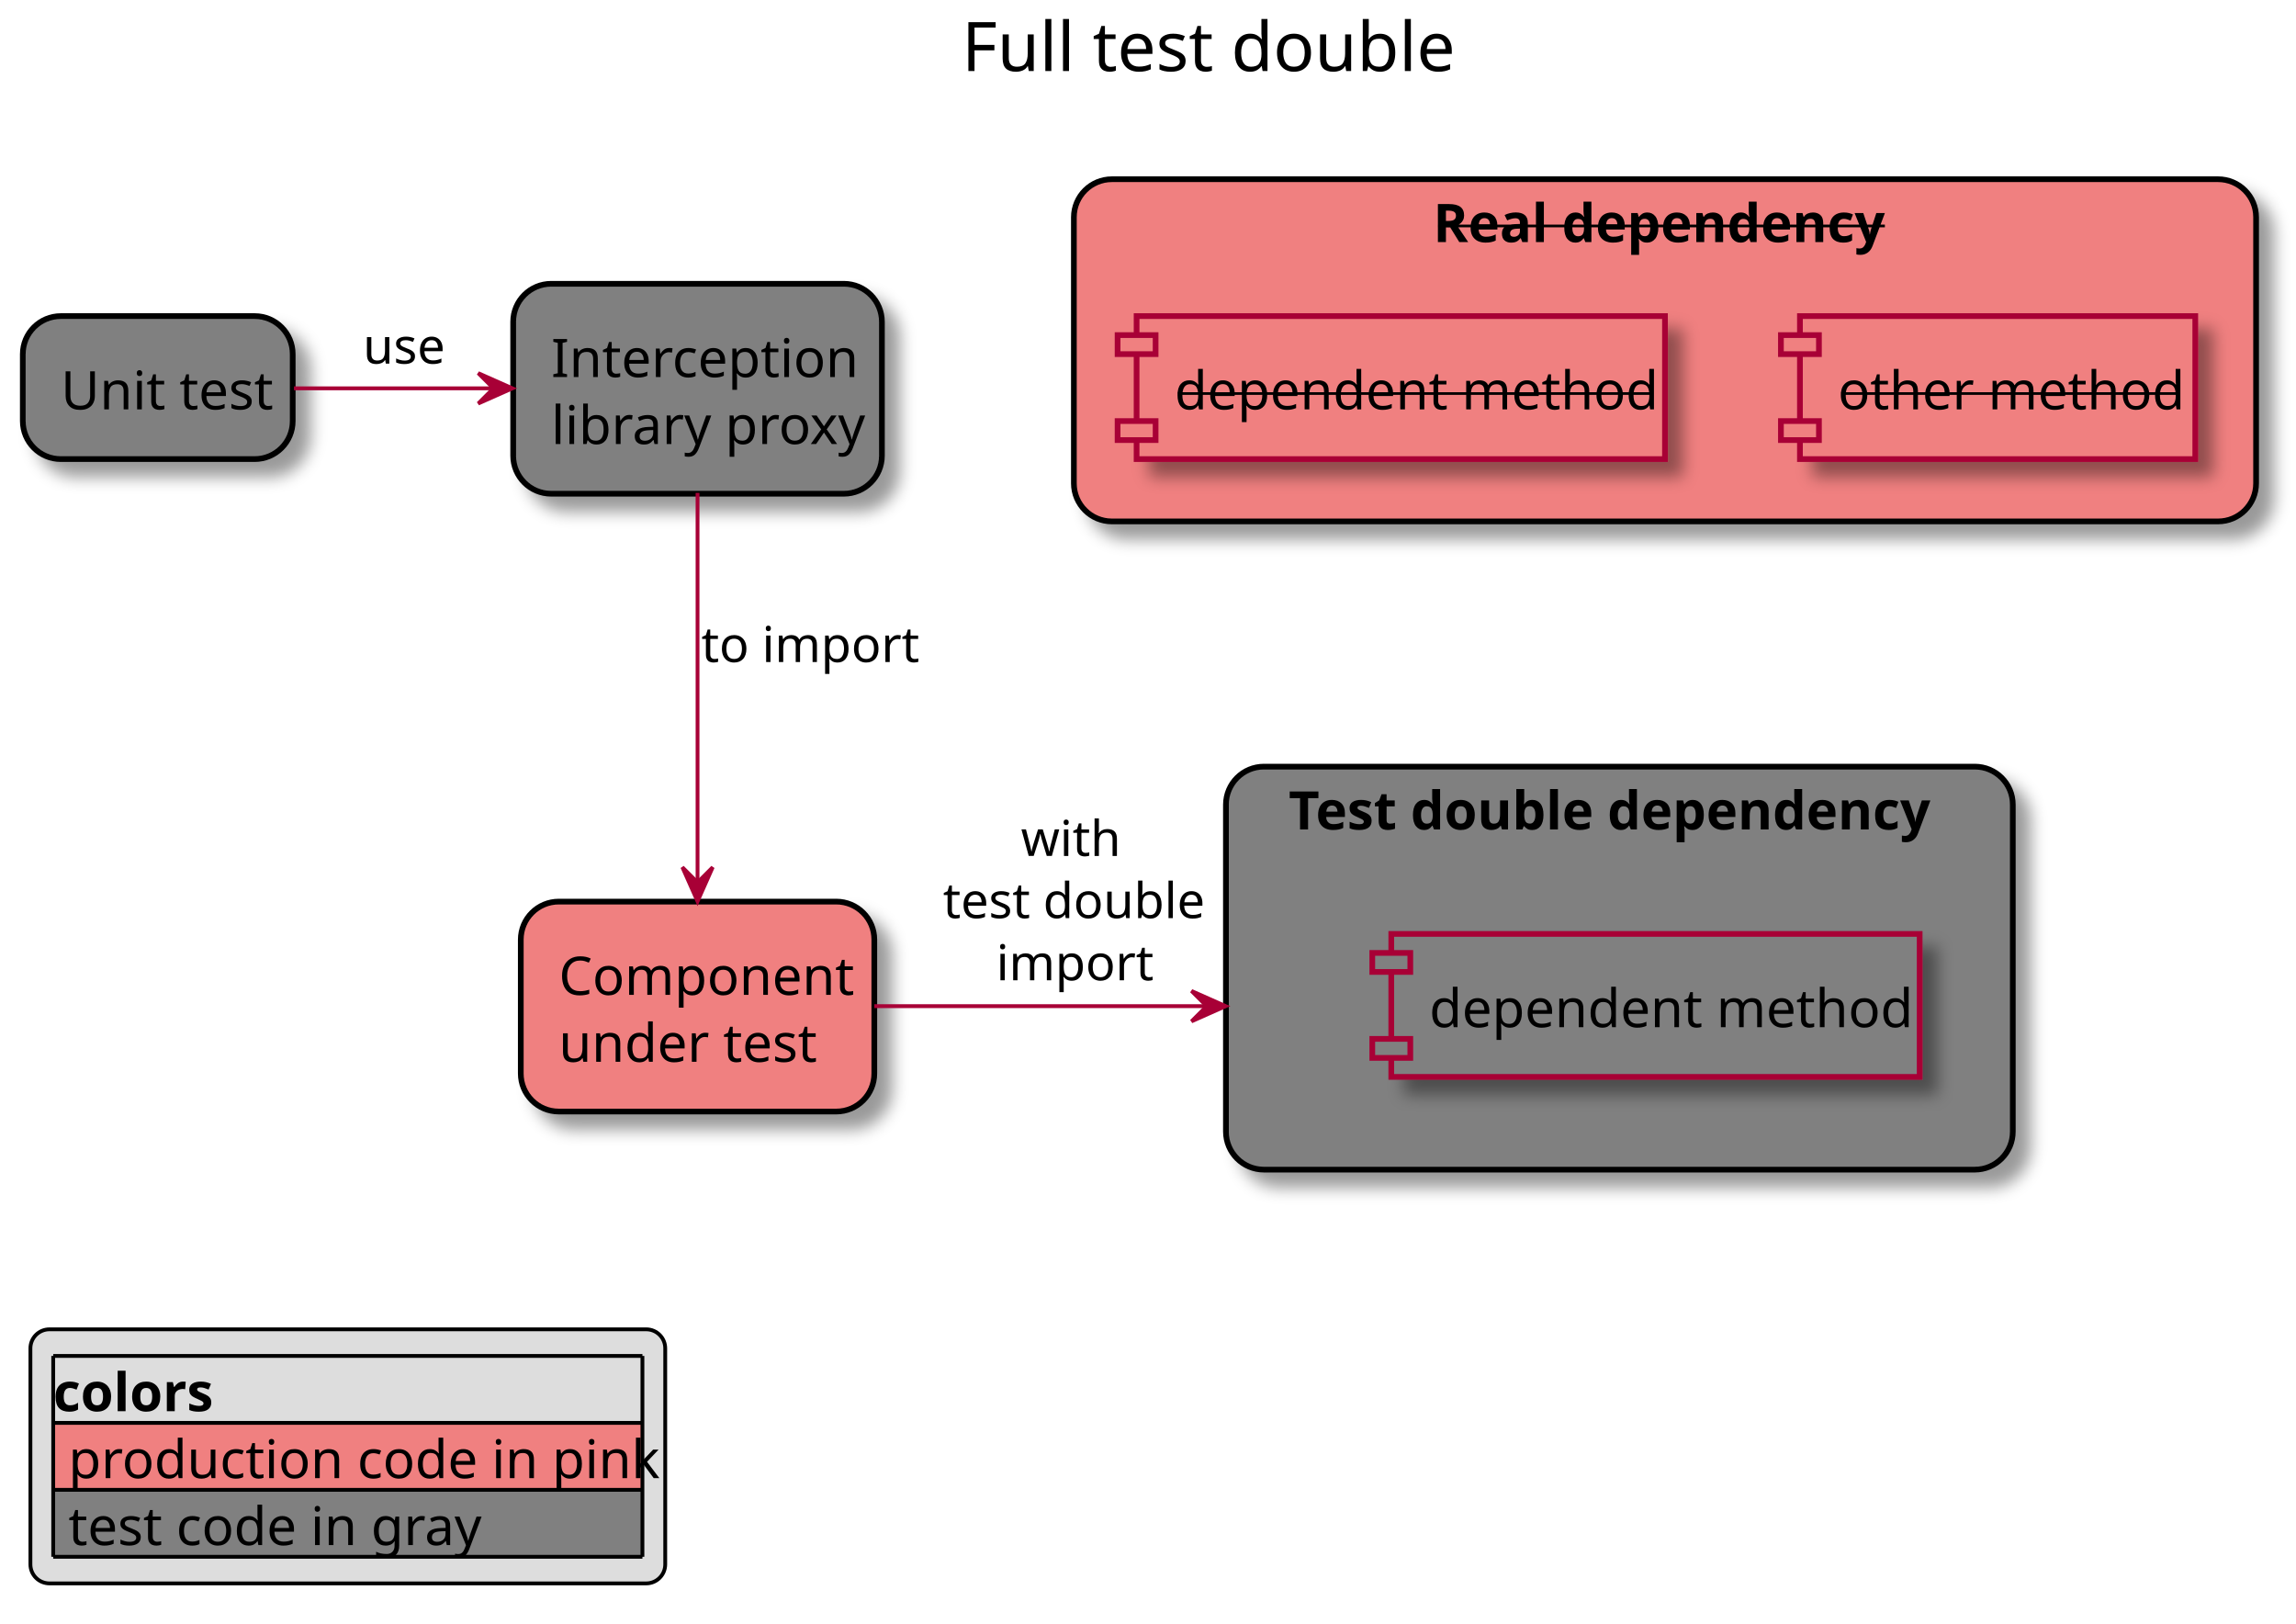
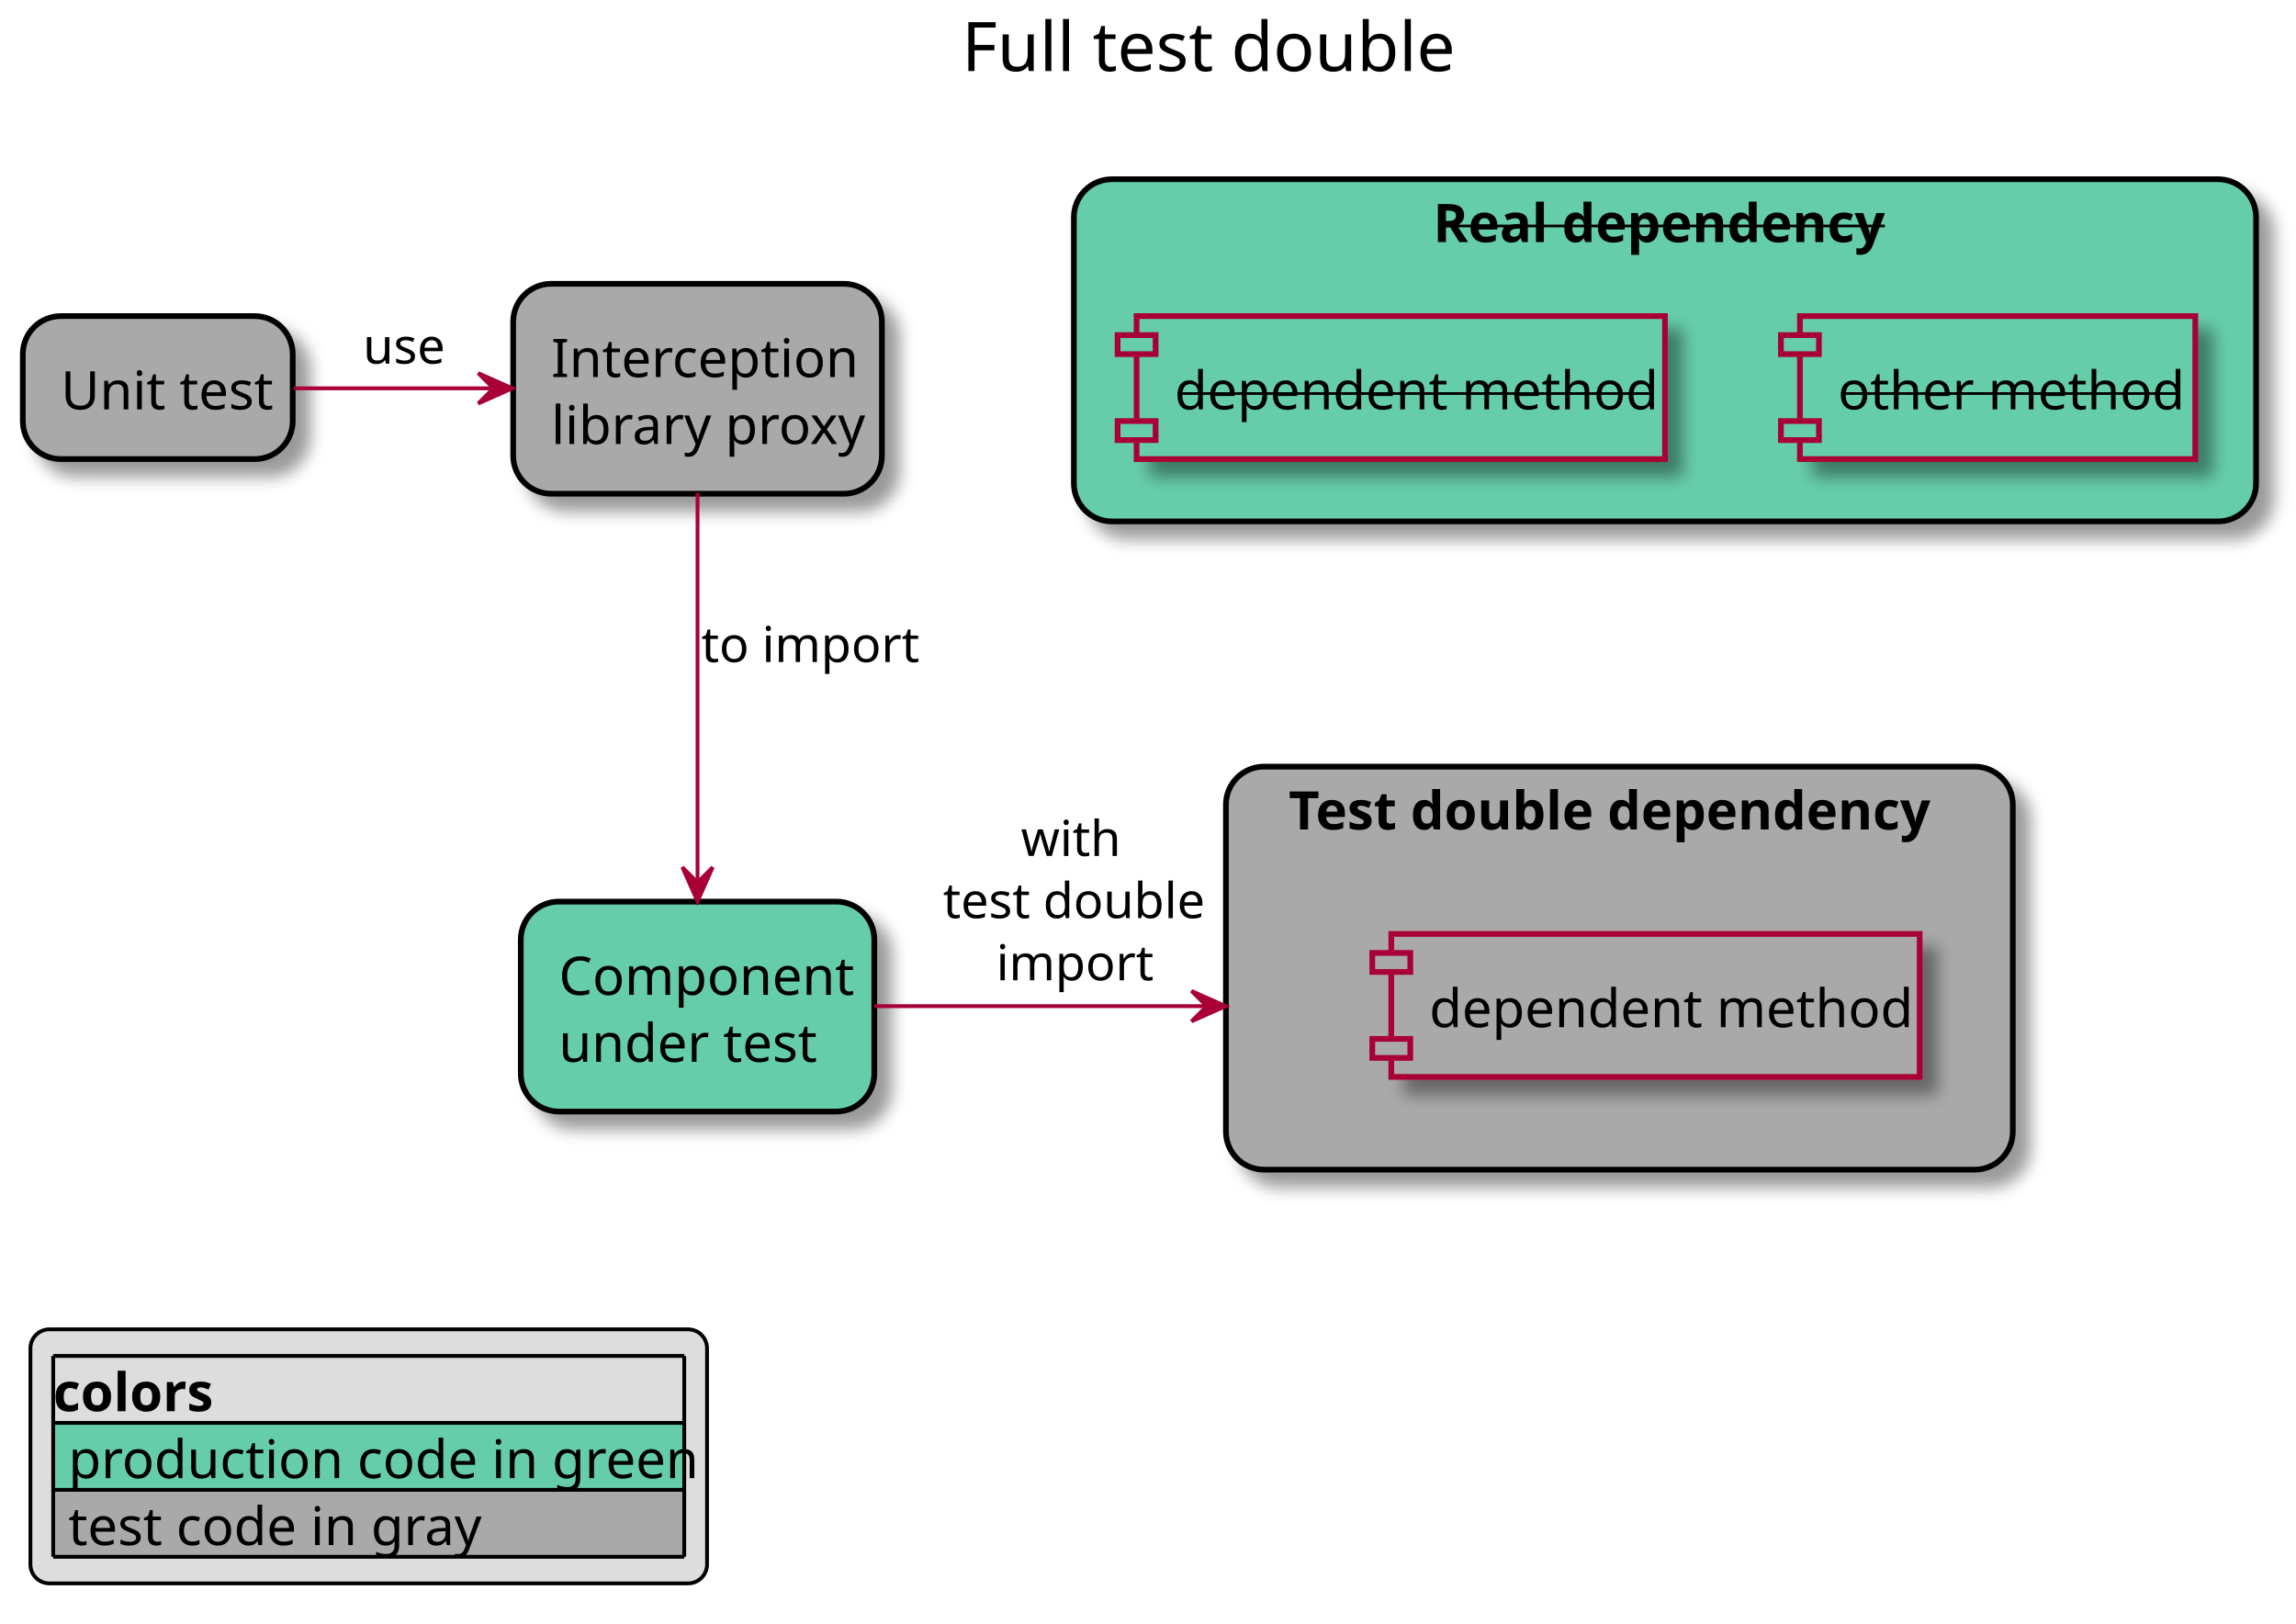
- <svg xmlns="http://www.w3.org/2000/svg" contentScriptType="application/ecmascript" contentStyleType="text/css" height="427px" preserveAspectRatio="none" style="width:604px;height:427px;background:#EEEBDC;" version="1.1" viewBox="0 0 604 427" width="604px" zoomAndPan="magnify">
+ <svg xmlns="http://www.w3.org/2000/svg" contentScriptType="application/ecmascript" contentStyleType="text/css" height="427px" preserveAspectRatio="none" style="width:604px;height:427px;" version="1.1" viewBox="0 0 604 427" width="604px" zoomAndPan="magnify">
  <defs>
-     <filter height="300%" id="f14mc5ntsikm2v" width="300%" x="-1" y="-1">
+     <filter height="300%" id="fs4h6o3j8rh0m" width="300%" x="-1" y="-1">
      <feGaussianBlur result="blurOut" stdDeviation="2.0" />
      <feColorMatrix in="blurOut" result="blurOut2" type="matrix" values="0 0 0 0 0 0 0 0 0 0 0 0 0 0 0 0 0 0 .4 0" />
      <feOffset dx="4.0" dy="4.0" in="blurOut2" result="blurOut3" />
      <feBlend in="SourceGraphic" in2="blurOut3" mode="normal" />
    </filter>
  </defs>
  <g>
    <text fill="#000000" font-family="sans-serif" font-size="18" lengthAdjust="spacingAndGlyphs" textLength="122" x="253" y="18.686">Full test double</text>
-     <rect fill="#808080" filter="url(#f14mc5ntsikm2v)" height="106" rx="10" ry="10" style="stroke: #000000; stroke-width: 1.5;" width="207" x="322.5" y="201.641" />
+     <rect fill="#A9A9A9" filter="url(#fs4h6o3j8rh0m)" height="106" rx="10" ry="10" style="stroke: #000000; stroke-width: 1.5;" width="207" x="322.5" y="201.641" />
    <text fill="#000000" font-family="sans-serif" font-size="14" font-weight="bold" lengthAdjust="spacingAndGlyphs" textLength="174" x="339" y="218.174">Test double dependency</text>
-     <rect fill="#F08080" filter="url(#f14mc5ntsikm2v)" height="90" rx="10" ry="10" style="stroke: #000000; stroke-width: 1.5;" width="311" x="282.5" y="47.141" />
+     <rect fill="#66CDAA" filter="url(#fs4h6o3j8rh0m)" height="90" rx="10" ry="10" style="stroke: #000000; stroke-width: 1.5;" width="311" x="282.5" y="47.141" />
    <text fill="#000000" font-family="sans-serif" font-size="14" font-weight="bold" lengthAdjust="spacingAndGlyphs" text-decoration="line-through" textLength="122" x="377" y="63.674">Real dependency</text>
-     <rect fill="#808080" filter="url(#f14mc5ntsikm2v)" height="37.609" style="stroke: #A80036; stroke-width: 1.5;" width="139" x="366" y="245.641" />
-     <rect fill="#808080" height="5" style="stroke: #A80036; stroke-width: 1.5;" width="10" x="361" y="250.641" />
-     <rect fill="#808080" height="5" style="stroke: #A80036; stroke-width: 1.5;" width="10" x="361" y="273.25" />
+     <rect fill="#A9A9A9" filter="url(#fs4h6o3j8rh0m)" height="37.609" style="stroke: #A80036; stroke-width: 1.5;" width="139" x="366" y="245.641" />
+     <rect fill="#A9A9A9" height="5" style="stroke: #A80036; stroke-width: 1.5;" width="10" x="361" y="250.641" />
+     <rect fill="#A9A9A9" height="5" style="stroke: #A80036; stroke-width: 1.5;" width="10" x="361" y="273.25" />
    <text fill="#000000" font-family="sans-serif" font-size="14" lengthAdjust="spacingAndGlyphs" textLength="119" x="376" y="270.174">dependent method</text>
-     <rect fill="#F08080" filter="url(#f14mc5ntsikm2v)" height="37.609" style="stroke: #A80036; stroke-width: 1.5;" width="104" x="473.5" y="83.141" />
-     <rect fill="#F08080" height="5" style="stroke: #A80036; stroke-width: 1.5;" width="10" x="468.5" y="88.141" />
-     <rect fill="#F08080" height="5" style="stroke: #A80036; stroke-width: 1.5;" width="10" x="468.5" y="110.75" />
+     <rect fill="#66CDAA" filter="url(#fs4h6o3j8rh0m)" height="37.609" style="stroke: #A80036; stroke-width: 1.5;" width="104" x="473.5" y="83.141" />
+     <rect fill="#66CDAA" height="5" style="stroke: #A80036; stroke-width: 1.5;" width="10" x="468.5" y="88.141" />
+     <rect fill="#66CDAA" height="5" style="stroke: #A80036; stroke-width: 1.5;" width="10" x="468.5" y="110.75" />
    <text fill="#000000" font-family="sans-serif" font-size="14" lengthAdjust="spacingAndGlyphs" text-decoration="line-through" textLength="84" x="483.5" y="107.674">other method</text>
-     <rect fill="#F08080" filter="url(#f14mc5ntsikm2v)" height="37.609" style="stroke: #A80036; stroke-width: 1.5;" width="139" x="299" y="83.141" />
-     <rect fill="#F08080" height="5" style="stroke: #A80036; stroke-width: 1.5;" width="10" x="294" y="88.141" />
-     <rect fill="#F08080" height="5" style="stroke: #A80036; stroke-width: 1.5;" width="10" x="294" y="110.75" />
+     <rect fill="#66CDAA" filter="url(#fs4h6o3j8rh0m)" height="37.609" style="stroke: #A80036; stroke-width: 1.5;" width="139" x="299" y="83.141" />
+     <rect fill="#66CDAA" height="5" style="stroke: #A80036; stroke-width: 1.5;" width="10" x="294" y="88.141" />
+     <rect fill="#66CDAA" height="5" style="stroke: #A80036; stroke-width: 1.5;" width="10" x="294" y="110.75" />
    <text fill="#000000" font-family="sans-serif" font-size="14" lengthAdjust="spacingAndGlyphs" text-decoration="line-through" textLength="119" x="309" y="107.674">dependent method</text>
-     <rect fill="#808080" filter="url(#f14mc5ntsikm2v)" height="37.609" rx="10" ry="10" style="stroke: #000000; stroke-width: 1.5;" width="71" x="6" y="83.141" />
+     <rect fill="#A9A9A9" filter="url(#fs4h6o3j8rh0m)" height="37.609" rx="10" ry="10" style="stroke: #000000; stroke-width: 1.5;" width="71" x="6" y="83.141" />
    <text fill="#000000" font-family="sans-serif" font-size="14" lengthAdjust="spacingAndGlyphs" textLength="51" x="16" y="107.674">Unit test</text>
-     <rect fill="#808080" filter="url(#f14mc5ntsikm2v)" height="55.219" rx="10" ry="10" style="stroke: #000000; stroke-width: 1.5;" width="97" x="135" y="74.641" />
+     <rect fill="#A9A9A9" filter="url(#fs4h6o3j8rh0m)" height="55.219" rx="10" ry="10" style="stroke: #000000; stroke-width: 1.5;" width="97" x="135" y="74.641" />
    <text fill="#000000" font-family="sans-serif" font-size="14" lengthAdjust="spacingAndGlyphs" textLength="74" x="145" y="99.174">Interception</text>
    <text fill="#000000" font-family="sans-serif" font-size="14" lengthAdjust="spacingAndGlyphs" textLength="77" x="145" y="116.783">library proxy</text>
-     <rect fill="#F08080" filter="url(#f14mc5ntsikm2v)" height="55.219" rx="10" ry="10" style="stroke: #000000; stroke-width: 1.5;" width="93" x="137" y="237.141" />
+     <rect fill="#66CDAA" filter="url(#fs4h6o3j8rh0m)" height="55.219" rx="10" ry="10" style="stroke: #000000; stroke-width: 1.5;" width="93" x="137" y="237.141" />
    <text fill="#000000" font-family="sans-serif" font-size="14" lengthAdjust="spacingAndGlyphs" textLength="73" x="147" y="261.674">Component</text>
    <text fill="#000000" font-family="sans-serif" font-size="14" lengthAdjust="spacingAndGlyphs" textLength="64" x="147" y="279.283">under test</text>
    <path d="M77.333,102.141 C93.118,102.141 112.006,102.141 129.445,102.141 " fill="none" id="UnitTest-&gt;InterceptionLib" style="stroke: #A80036; stroke-width: 1.0;" />
    <polygon fill="#A80036" points="134.805,102.141,125.805,98.141,129.805,102.141,125.805,106.141,134.805,102.141" style="stroke: #A80036; stroke-width: 1.0;" />
    <text fill="#000000" font-family="sans-serif" font-size="13" lengthAdjust="spacingAndGlyphs" textLength="21" x="95.5" y="95.636">use</text>
    <path d="M183.5,129.644 C183.5,157.756 183.5,202.153 183.5,232.059 " fill="none" id="InterceptionLib-&gt;cut" style="stroke: #A80036; stroke-width: 1.0;" />
    <polygon fill="#A80036" points="183.5,237.098,187.5,228.098,183.5,232.098,179.5,228.098,183.5,237.098" style="stroke: #A80036; stroke-width: 1.0;" />
    <text fill="#000000" font-family="sans-serif" font-size="13" lengthAdjust="spacingAndGlyphs" textLength="51" x="184.5" y="174.136">to import</text>
    <path d="M230.012,264.641 C250.199,264.641 273.541,264.641 292.644,264.641 C302.195,264.641 310.687,264.641 317.195,264.641 C318.822,264.641 320.326,264.641 321.69,264.641 C321.861,264.641 322.029,264.641 322.195,264.641 C322.279,264.641 322.361,264.641 322.443,264.641 " fill="none" id="cut-&gt;TestDoubleDependency" style="stroke: #A80036; stroke-width: 1.0;" />
    <polygon fill="#A80036" points="322.443,264.641,313.443,260.641,317.443,264.641,313.443,268.641,322.443,264.641" style="stroke: #A80036; stroke-width: 1.0;" />
    <text fill="#000000" font-family="sans-serif" font-size="13" lengthAdjust="spacingAndGlyphs" textLength="23" x="268.57" y="225.136">with</text>
    <text fill="#000000" font-family="sans-serif" font-size="13" lengthAdjust="spacingAndGlyphs" textLength="64" x="248.07" y="241.487">test double</text>
    <text fill="#000000" font-family="sans-serif" font-size="13" lengthAdjust="spacingAndGlyphs" textLength="36" x="262.07" y="257.839">import</text>
-     <rect fill="#DDDDDD" height="66.828" rx="5" ry="5" style="stroke: #000000; stroke-width: 1.0;" width="167" x="8" y="349.641" />
+     <rect fill="#DDDDDD" height="66.828" rx="5" ry="5" style="stroke: #000000; stroke-width: 1.0;" width="178" x="8" y="349.641" />
    <text fill="#000000" font-family="sans-serif" font-size="14" font-weight="bold" lengthAdjust="spacingAndGlyphs" textLength="44" x="14" y="371.174">colors</text>
-     <rect fill="#F08080" height="17.609" style="stroke: none; stroke-width: 1.0;" width="155" x="14" y="374.25" />
-     <text fill="#000000" font-family="sans-serif" font-size="14" lengthAdjust="spacingAndGlyphs" textLength="147" x="18" y="388.783">production code in pink</text>
-     <rect fill="#808080" height="17.609" style="stroke: none; stroke-width: 1.0;" width="155" x="14" y="391.859" />
+     <rect fill="#66CDAA" height="17.609" style="stroke: none; stroke-width: 1.0;" width="166" x="14" y="374.25" />
+     <text fill="#000000" font-family="sans-serif" font-size="14" lengthAdjust="spacingAndGlyphs" textLength="158" x="18" y="388.783">production code in green</text>
+     <rect fill="#A9A9A9" height="17.609" style="stroke: none; stroke-width: 1.0;" width="166" x="14" y="391.859" />
    <text fill="#000000" font-family="sans-serif" font-size="14" lengthAdjust="spacingAndGlyphs" textLength="105" x="18" y="406.393">test code in gray</text>
-     <line style="stroke: #000000; stroke-width: 1.0;" x1="14" x2="169" y1="356.641" y2="356.641" />
-     <line style="stroke: #000000; stroke-width: 1.0;" x1="14" x2="169" y1="374.25" y2="374.25" />
-     <line style="stroke: #000000; stroke-width: 1.0;" x1="14" x2="169" y1="391.859" y2="391.859" />
-     <line style="stroke: #000000; stroke-width: 1.0;" x1="14" x2="169" y1="409.469" y2="409.469" />
+     <line style="stroke: #000000; stroke-width: 1.0;" x1="14" x2="180" y1="356.641" y2="356.641" />
+     <line style="stroke: #000000; stroke-width: 1.0;" x1="14" x2="180" y1="374.25" y2="374.25" />
+     <line style="stroke: #000000; stroke-width: 1.0;" x1="14" x2="180" y1="391.859" y2="391.859" />
+     <line style="stroke: #000000; stroke-width: 1.0;" x1="14" x2="180" y1="409.469" y2="409.469" />
    <line style="stroke: #000000; stroke-width: 1.0;" x1="14" x2="14" y1="356.641" y2="409.469" />
-     <line style="stroke: #000000; stroke-width: 1.0;" x1="169" x2="169" y1="356.641" y2="409.469" />
+     <line style="stroke: #000000; stroke-width: 1.0;" x1="180" x2="180" y1="356.641" y2="409.469" />
  </g>
</svg>
